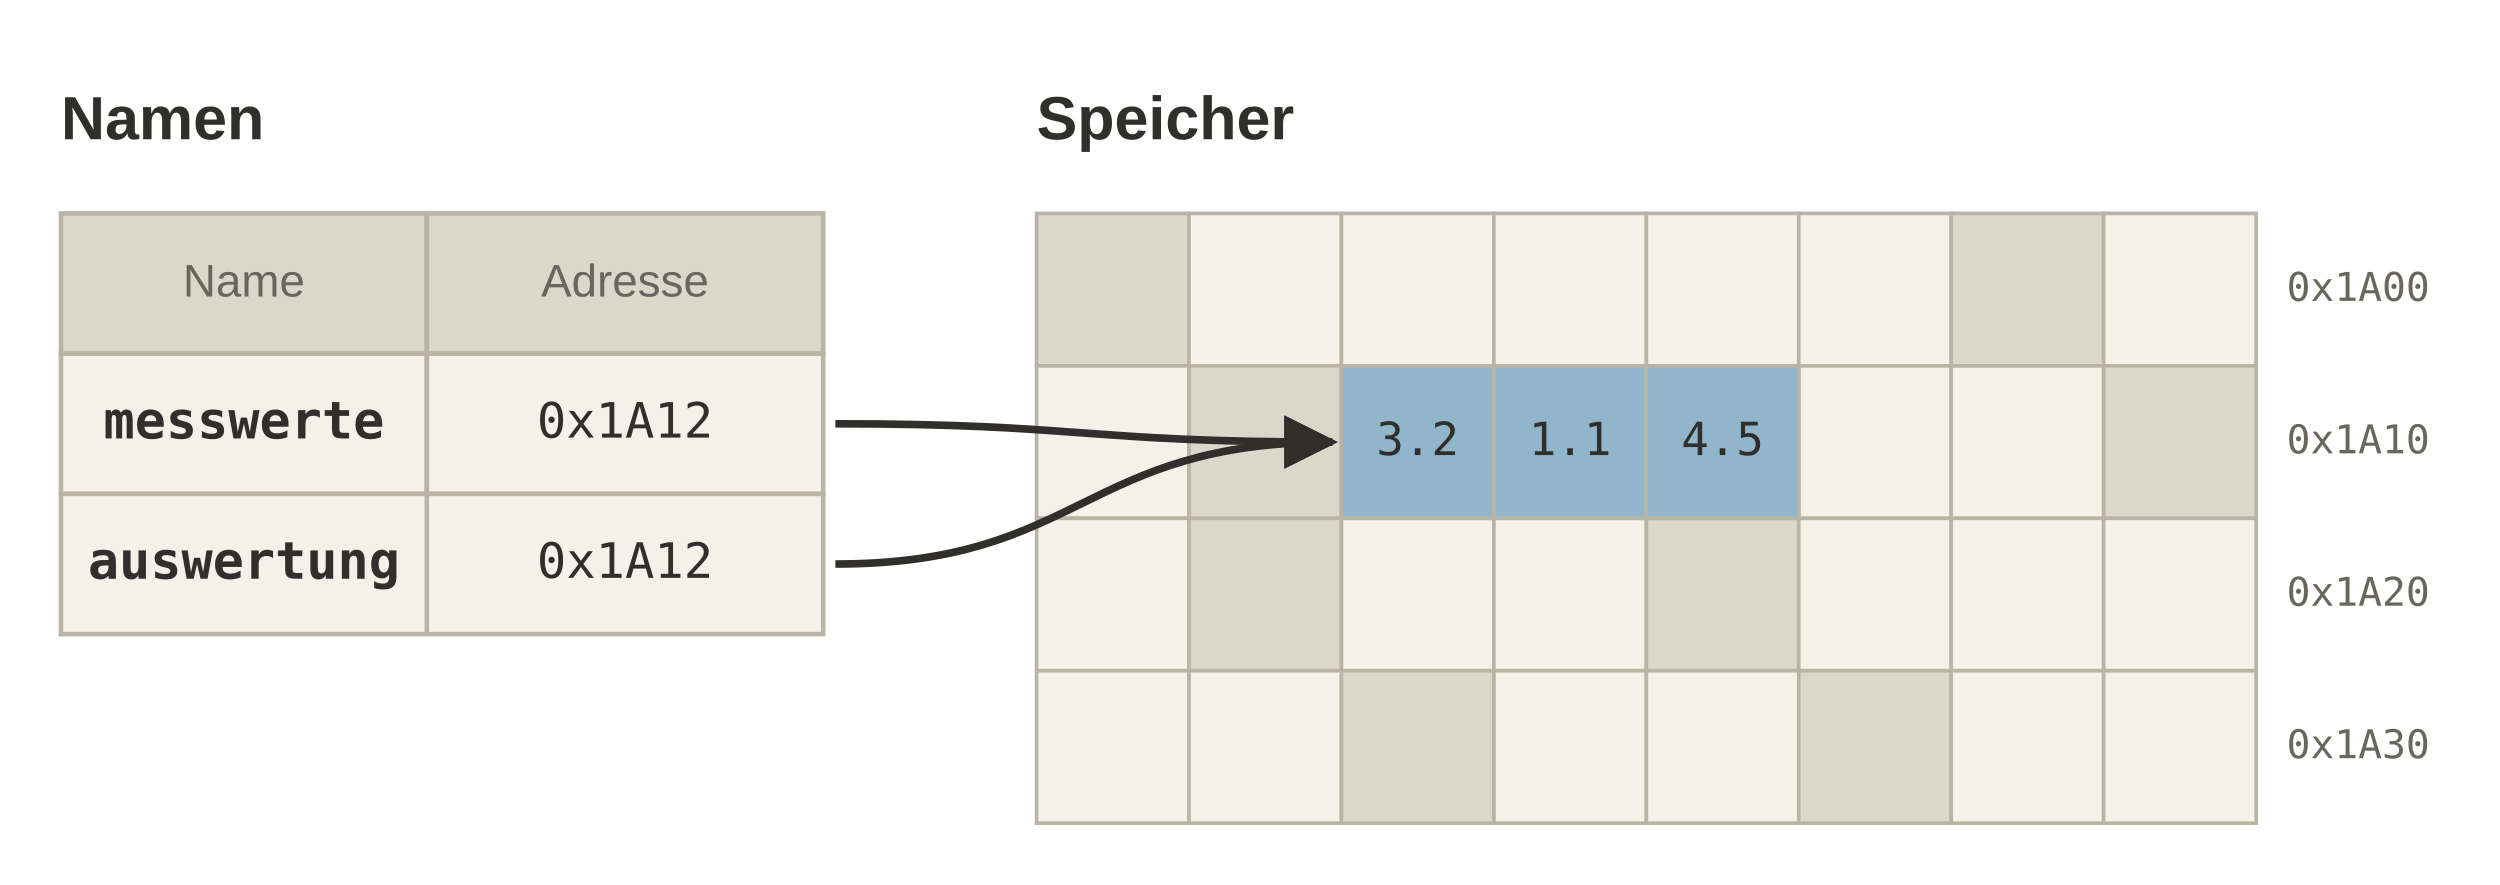
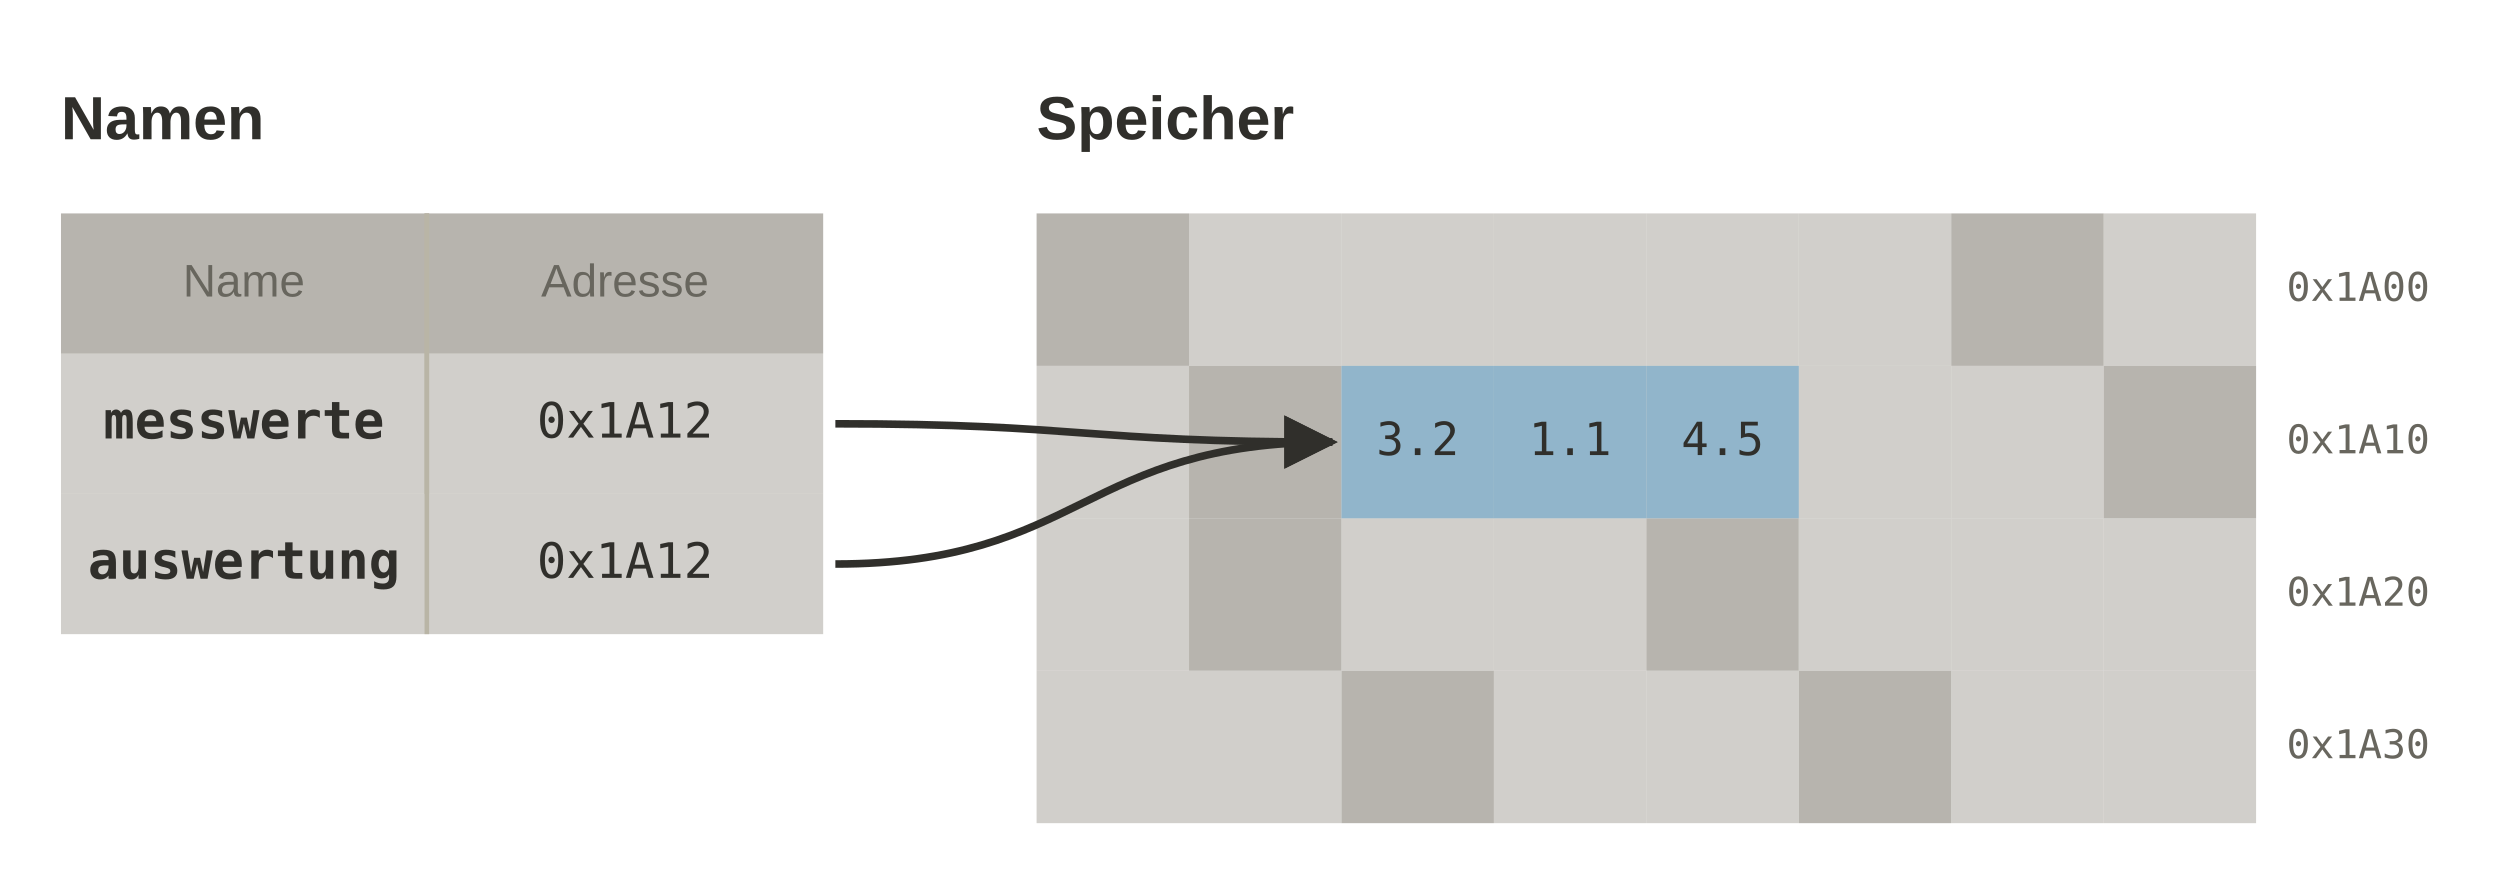
<svg xmlns="http://www.w3.org/2000/svg" viewBox="0 0 820 290" width="820" height="290">
  <defs>
    <marker id="ah" viewBox="0 0 10 10" refX="9" refY="5" markerWidth="7" markerHeight="7" orient="auto-start-reverse">
      <path d="M0,0 L10,5 L0,10 z" fill="#302F2B" />
    </marker>
    <marker id="ahg" viewBox="0 0 10 10" refX="9" refY="5" markerWidth="7" markerHeight="7" orient="auto-start-reverse">
-       <path d="M0,0 L10,5 L0,10 z" fill="#B9B5A6" />
+       <path d="M0,0 L10,5 L0,10 z" fill="#99958C" />
    </marker>
  </defs>
  <text x="20" y="40" font-family="'DIN Pro','DINPro',Arial,sans-serif" font-size="20" fill="#302F2B" text-anchor="start" dominant-baseline="middle" font-weight="bold" style="font-variant-ligatures:none;font-feature-settings:'liga' 0,'clig' 0">Namen</text>
  <text x="340" y="40" font-family="'DIN Pro','DINPro',Arial,sans-serif" font-size="20" fill="#302F2B" text-anchor="start" dominant-baseline="middle" font-weight="bold" style="font-variant-ligatures:none;font-feature-settings:'liga' 0,'clig' 0">Speicher</text>
-   <rect x="20" y="70" width="250" height="46" fill="#DAD7CB" stroke="#B9B5A6" stroke-width="1.5" />
+   <rect x="20" y="70" width="250" height="46" fill="#99958C" fill-opacity="0.7" />
  <text x="80" y="93.0" font-family="'DIN Pro','DINPro',Arial,sans-serif" font-size="15" fill="#68665E" text-anchor="middle" dominant-baseline="middle" font-weight="normal" style="font-variant-ligatures:none;font-feature-settings:'liga' 0,'clig' 0">Name</text>
  <text x="205" y="93.0" font-family="'DIN Pro','DINPro',Arial,sans-serif" font-size="15" fill="#68665E" text-anchor="middle" dominant-baseline="middle" font-weight="normal" style="font-variant-ligatures:none;font-feature-settings:'liga' 0,'clig' 0">Adresse</text>
-   <rect x="20" y="116" width="250" height="46" fill="#F3F1E8" stroke="#B9B5A6" stroke-width="1.5" />
+   <rect x="20" y="116" width="250" height="46" fill="#99958C" fill-opacity="0.45" />
  <line x1="140" y1="70" x2="140" y2="162" stroke="#B9B5A6" stroke-width="1.5" />
  <text x="80" y="139.0" font-family="Menlo,Consolas,monospace" font-size="17" fill="#302F2B" text-anchor="middle" dominant-baseline="middle" font-weight="bold" style="font-variant-ligatures:none;font-feature-settings:'liga' 0,'clig' 0">messwerte</text>
  <text x="205" y="139.0" font-family="Menlo,Consolas,monospace" font-size="16" fill="#302F2B" text-anchor="middle" dominant-baseline="middle" font-weight="normal" style="font-variant-ligatures:none;font-feature-settings:'liga' 0,'clig' 0">0x1A12</text>
-   <rect x="20" y="162" width="250" height="46" fill="#F3F1E8" stroke="#B9B5A6" stroke-width="1.5" />
+   <rect x="20" y="162" width="250" height="46" fill="#99958C" fill-opacity="0.45" />
  <line x1="140" y1="70" x2="140" y2="208" stroke="#B9B5A6" stroke-width="1.5" />
  <text x="80" y="185.0" font-family="Menlo,Consolas,monospace" font-size="17" fill="#302F2B" text-anchor="middle" dominant-baseline="middle" font-weight="bold" style="font-variant-ligatures:none;font-feature-settings:'liga' 0,'clig' 0">auswertung</text>
  <text x="205" y="185.0" font-family="Menlo,Consolas,monospace" font-size="16" fill="#302F2B" text-anchor="middle" dominant-baseline="middle" font-weight="normal" style="font-variant-ligatures:none;font-feature-settings:'liga' 0,'clig' 0">0x1A12</text>
-   <rect x="340" y="70" width="50" height="50" fill="#DAD7CB" stroke="#B9B5A6" stroke-width="1.2" />
-   <rect x="390" y="70" width="50" height="50" fill="#F3F1E8" stroke="#B9B5A6" stroke-width="1.2" />
-   <rect x="440" y="70" width="50" height="50" fill="#F3F1E8" stroke="#B9B5A6" stroke-width="1.2" />
-   <rect x="490" y="70" width="50" height="50" fill="#F3F1E8" stroke="#B9B5A6" stroke-width="1.2" />
-   <rect x="540" y="70" width="50" height="50" fill="#F3F1E8" stroke="#B9B5A6" stroke-width="1.2" />
-   <rect x="590" y="70" width="50" height="50" fill="#F3F1E8" stroke="#B9B5A6" stroke-width="1.2" />
-   <rect x="640" y="70" width="50" height="50" fill="#DAD7CB" stroke="#B9B5A6" stroke-width="1.2" />
-   <rect x="690" y="70" width="50" height="50" fill="#F3F1E8" stroke="#B9B5A6" stroke-width="1.2" />
-   <rect x="340" y="120" width="50" height="50" fill="#F3F1E8" stroke="#B9B5A6" stroke-width="1.2" />
-   <rect x="390" y="120" width="50" height="50" fill="#DAD7CB" stroke="#B9B5A6" stroke-width="1.2" />
-   <rect x="440" y="120" width="50" height="50" fill="#F3F1E8" stroke="#B9B5A6" stroke-width="1.2" />
-   <rect x="490" y="120" width="50" height="50" fill="#F3F1E8" stroke="#B9B5A6" stroke-width="1.2" />
-   <rect x="540" y="120" width="50" height="50" fill="#F3F1E8" stroke="#B9B5A6" stroke-width="1.2" />
-   <rect x="590" y="120" width="50" height="50" fill="#F3F1E8" stroke="#B9B5A6" stroke-width="1.2" />
-   <rect x="640" y="120" width="50" height="50" fill="#F3F1E8" stroke="#B9B5A6" stroke-width="1.2" />
-   <rect x="690" y="120" width="50" height="50" fill="#DAD7CB" stroke="#B9B5A6" stroke-width="1.2" />
-   <rect x="340" y="170" width="50" height="50" fill="#F3F1E8" stroke="#B9B5A6" stroke-width="1.2" />
-   <rect x="390" y="170" width="50" height="50" fill="#DAD7CB" stroke="#B9B5A6" stroke-width="1.2" />
-   <rect x="440" y="170" width="50" height="50" fill="#F3F1E8" stroke="#B9B5A6" stroke-width="1.2" />
-   <rect x="490" y="170" width="50" height="50" fill="#F3F1E8" stroke="#B9B5A6" stroke-width="1.2" />
-   <rect x="540" y="170" width="50" height="50" fill="#DAD7CB" stroke="#B9B5A6" stroke-width="1.2" />
-   <rect x="590" y="170" width="50" height="50" fill="#F3F1E8" stroke="#B9B5A6" stroke-width="1.2" />
-   <rect x="640" y="170" width="50" height="50" fill="#F3F1E8" stroke="#B9B5A6" stroke-width="1.2" />
-   <rect x="690" y="170" width="50" height="50" fill="#F3F1E8" stroke="#B9B5A6" stroke-width="1.2" />
-   <rect x="340" y="220" width="50" height="50" fill="#F3F1E8" stroke="#B9B5A6" stroke-width="1.2" />
-   <rect x="390" y="220" width="50" height="50" fill="#F3F1E8" stroke="#B9B5A6" stroke-width="1.2" />
-   <rect x="440" y="220" width="50" height="50" fill="#DAD7CB" stroke="#B9B5A6" stroke-width="1.2" />
-   <rect x="490" y="220" width="50" height="50" fill="#F3F1E8" stroke="#B9B5A6" stroke-width="1.2" />
-   <rect x="540" y="220" width="50" height="50" fill="#F3F1E8" stroke="#B9B5A6" stroke-width="1.2" />
-   <rect x="590" y="220" width="50" height="50" fill="#DAD7CB" stroke="#B9B5A6" stroke-width="1.2" />
-   <rect x="640" y="220" width="50" height="50" fill="#F3F1E8" stroke="#B9B5A6" stroke-width="1.2" />
-   <rect x="690" y="220" width="50" height="50" fill="#F3F1E8" stroke="#B9B5A6" stroke-width="1.2" />
+   <rect x="340" y="70" width="50" height="50" fill="#99958C" fill-opacity="0.7" />
+   <rect x="390" y="70" width="50" height="50" fill="#99958C" fill-opacity="0.45" />
+   <rect x="440" y="70" width="50" height="50" fill="#99958C" fill-opacity="0.45" />
+   <rect x="490" y="70" width="50" height="50" fill="#99958C" fill-opacity="0.45" />
+   <rect x="540" y="70" width="50" height="50" fill="#99958C" fill-opacity="0.45" />
+   <rect x="590" y="70" width="50" height="50" fill="#99958C" fill-opacity="0.45" />
+   <rect x="640" y="70" width="50" height="50" fill="#99958C" fill-opacity="0.7" />
+   <rect x="690" y="70" width="50" height="50" fill="#99958C" fill-opacity="0.45" />
+   <rect x="340" y="120" width="50" height="50" fill="#99958C" fill-opacity="0.45" />
+   <rect x="390" y="120" width="50" height="50" fill="#99958C" fill-opacity="0.7" />
+   <rect x="440" y="120" width="50" height="50" fill="#99958C" fill-opacity="0.45" />
+   <rect x="490" y="120" width="50" height="50" fill="#99958C" fill-opacity="0.45" />
+   <rect x="540" y="120" width="50" height="50" fill="#99958C" fill-opacity="0.45" />
+   <rect x="590" y="120" width="50" height="50" fill="#99958C" fill-opacity="0.45" />
+   <rect x="640" y="120" width="50" height="50" fill="#99958C" fill-opacity="0.45" />
+   <rect x="690" y="120" width="50" height="50" fill="#99958C" fill-opacity="0.7" />
+   <rect x="340" y="170" width="50" height="50" fill="#99958C" fill-opacity="0.45" />
+   <rect x="390" y="170" width="50" height="50" fill="#99958C" fill-opacity="0.7" />
+   <rect x="440" y="170" width="50" height="50" fill="#99958C" fill-opacity="0.45" />
+   <rect x="490" y="170" width="50" height="50" fill="#99958C" fill-opacity="0.45" />
+   <rect x="540" y="170" width="50" height="50" fill="#99958C" fill-opacity="0.7" />
+   <rect x="590" y="170" width="50" height="50" fill="#99958C" fill-opacity="0.45" />
+   <rect x="640" y="170" width="50" height="50" fill="#99958C" fill-opacity="0.45" />
+   <rect x="690" y="170" width="50" height="50" fill="#99958C" fill-opacity="0.45" />
+   <rect x="340" y="220" width="50" height="50" fill="#99958C" fill-opacity="0.45" />
+   <rect x="390" y="220" width="50" height="50" fill="#99958C" fill-opacity="0.45" />
+   <rect x="440" y="220" width="50" height="50" fill="#99958C" fill-opacity="0.7" />
+   <rect x="490" y="220" width="50" height="50" fill="#99958C" fill-opacity="0.45" />
+   <rect x="540" y="220" width="50" height="50" fill="#99958C" fill-opacity="0.45" />
+   <rect x="590" y="220" width="50" height="50" fill="#99958C" fill-opacity="0.7" />
+   <rect x="640" y="220" width="50" height="50" fill="#99958C" fill-opacity="0.45" />
+   <rect x="690" y="220" width="50" height="50" fill="#99958C" fill-opacity="0.45" />
  <text x="750" y="95.0" font-family="Menlo,Consolas,monospace" font-size="13" fill="#68665E" text-anchor="start" dominant-baseline="middle" font-weight="normal" style="font-variant-ligatures:none;font-feature-settings:'liga' 0,'clig' 0">0x1A00</text>
  <text x="750" y="145.0" font-family="Menlo,Consolas,monospace" font-size="13" fill="#68665E" text-anchor="start" dominant-baseline="middle" font-weight="normal" style="font-variant-ligatures:none;font-feature-settings:'liga' 0,'clig' 0">0x1A10</text>
  <text x="750" y="195.0" font-family="Menlo,Consolas,monospace" font-size="13" fill="#68665E" text-anchor="start" dominant-baseline="middle" font-weight="normal" style="font-variant-ligatures:none;font-feature-settings:'liga' 0,'clig' 0">0x1A20</text>
  <text x="750" y="245.0" font-family="Menlo,Consolas,monospace" font-size="13" fill="#68665E" text-anchor="start" dominant-baseline="middle" font-weight="normal" style="font-variant-ligatures:none;font-feature-settings:'liga' 0,'clig' 0">0x1A30</text>
-   <rect x="440" y="120" width="50" height="50" fill="#91B5CB" stroke="#B9B5A6" stroke-width="1.2" />
+   <rect x="440" y="120" width="50" height="50" fill="#91B5CB" />
  <text x="465.0" y="145.0" font-family="Menlo,Consolas,monospace" font-size="15" fill="#302F2B" text-anchor="middle" dominant-baseline="middle" font-weight="normal" style="font-variant-ligatures:none;font-feature-settings:'liga' 0,'clig' 0">3.2</text>
-   <rect x="490" y="120" width="50" height="50" fill="#91B5CB" stroke="#B9B5A6" stroke-width="1.2" />
+   <rect x="490" y="120" width="50" height="50" fill="#91B5CB" />
  <text x="515.0" y="145.0" font-family="Menlo,Consolas,monospace" font-size="15" fill="#302F2B" text-anchor="middle" dominant-baseline="middle" font-weight="normal" style="font-variant-ligatures:none;font-feature-settings:'liga' 0,'clig' 0">1.1</text>
-   <rect x="540" y="120" width="50" height="50" fill="#91B5CB" stroke="#B9B5A6" stroke-width="1.2" />
+   <rect x="540" y="120" width="50" height="50" fill="#91B5CB" />
  <text x="565.0" y="145.0" font-family="Menlo,Consolas,monospace" font-size="15" fill="#302F2B" text-anchor="middle" dominant-baseline="middle" font-weight="normal" style="font-variant-ligatures:none;font-feature-settings:'liga' 0,'clig' 0">4.5</text>
  <path d="M274,139.0 C355.0,139.0 355.0,145.0 437,145.0" fill="none" stroke-width="2.5" stroke="#302F2B" marker-end="url(#ah)" />
  <path d="M274,185.0 C355.0,185.0 355.0,145.0 437,145.0" fill="none" stroke-width="2.5" stroke="#302F2B" marker-end="url(#ah)" />
</svg>
